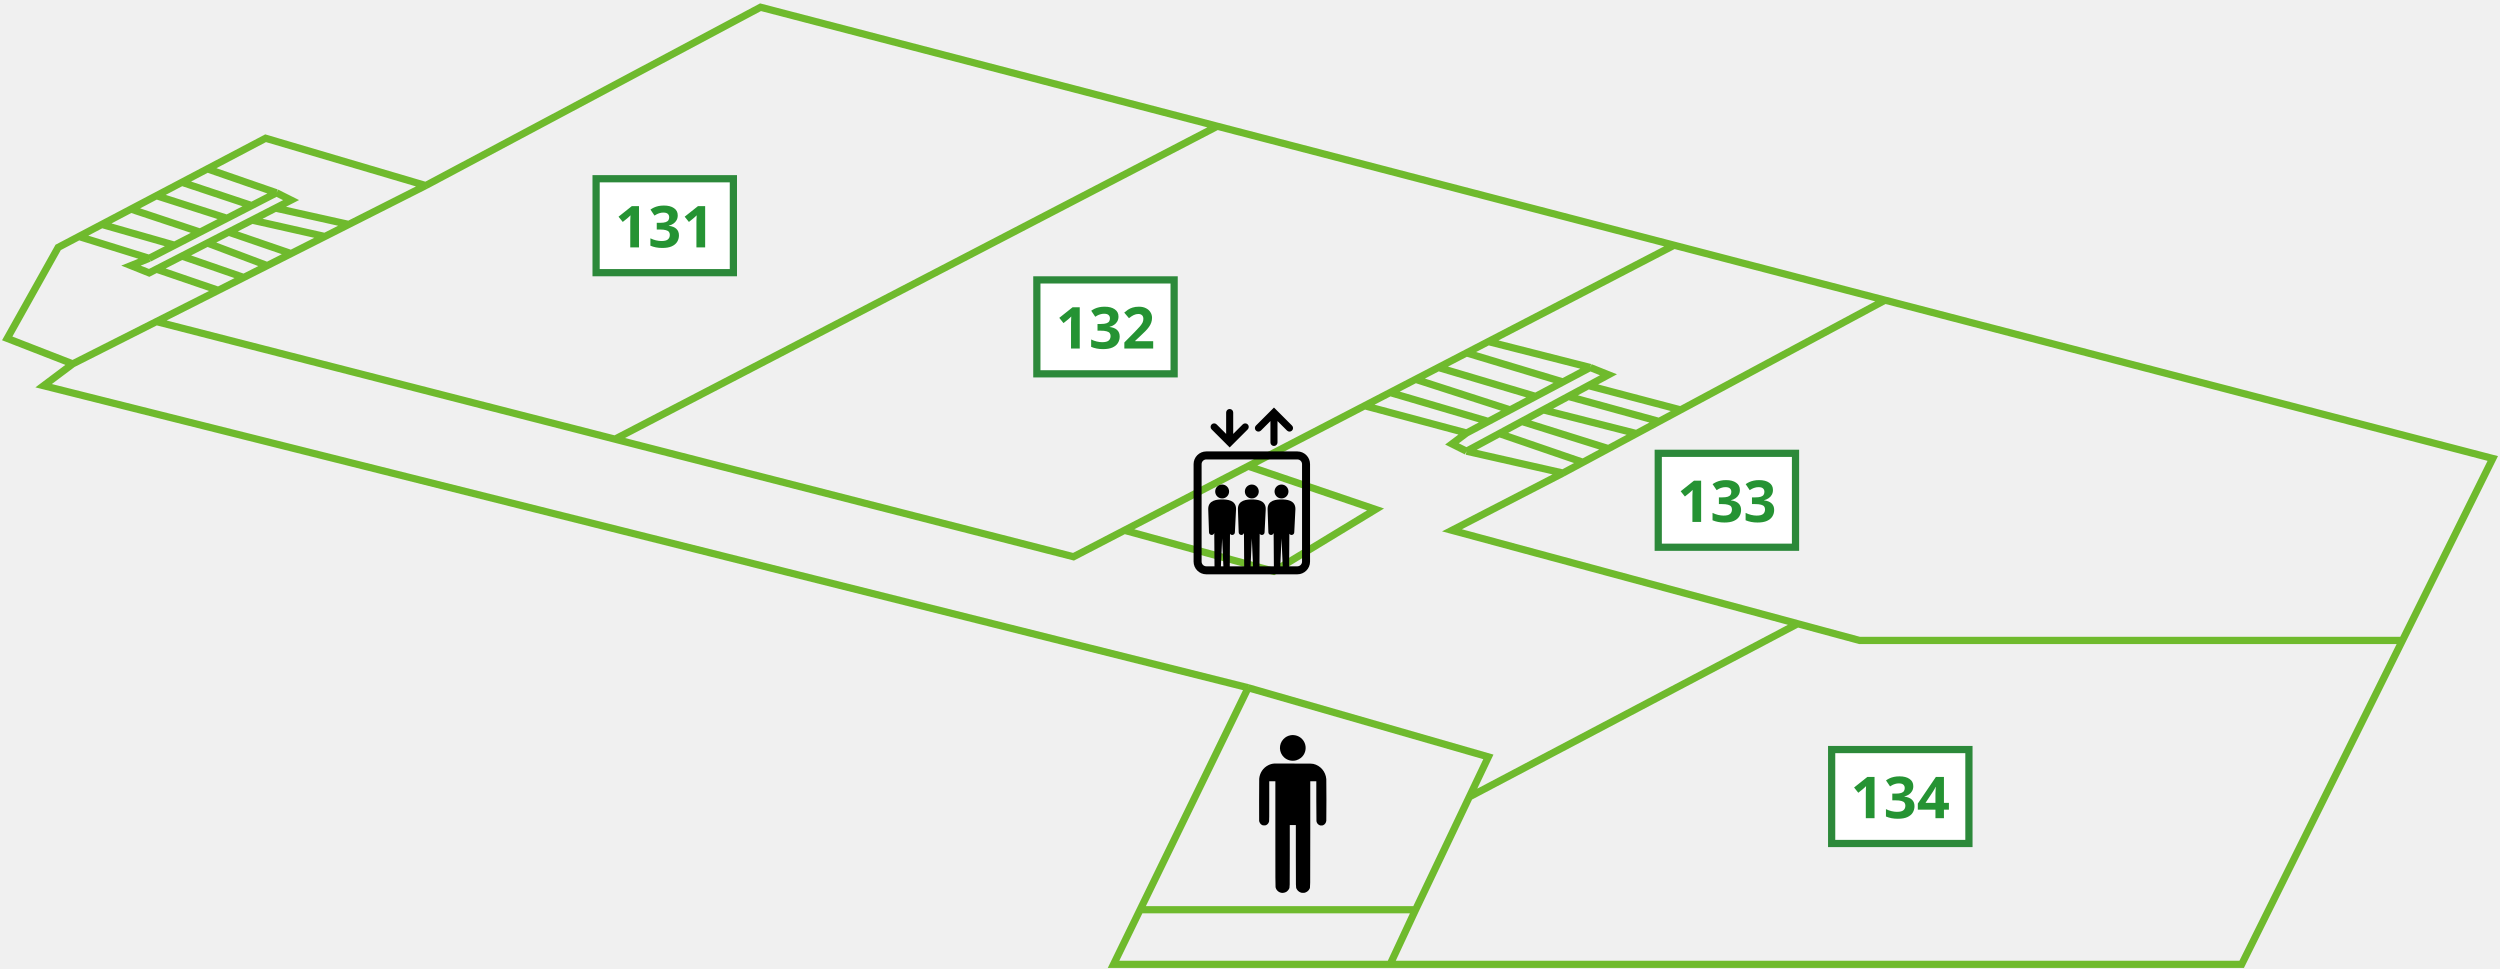
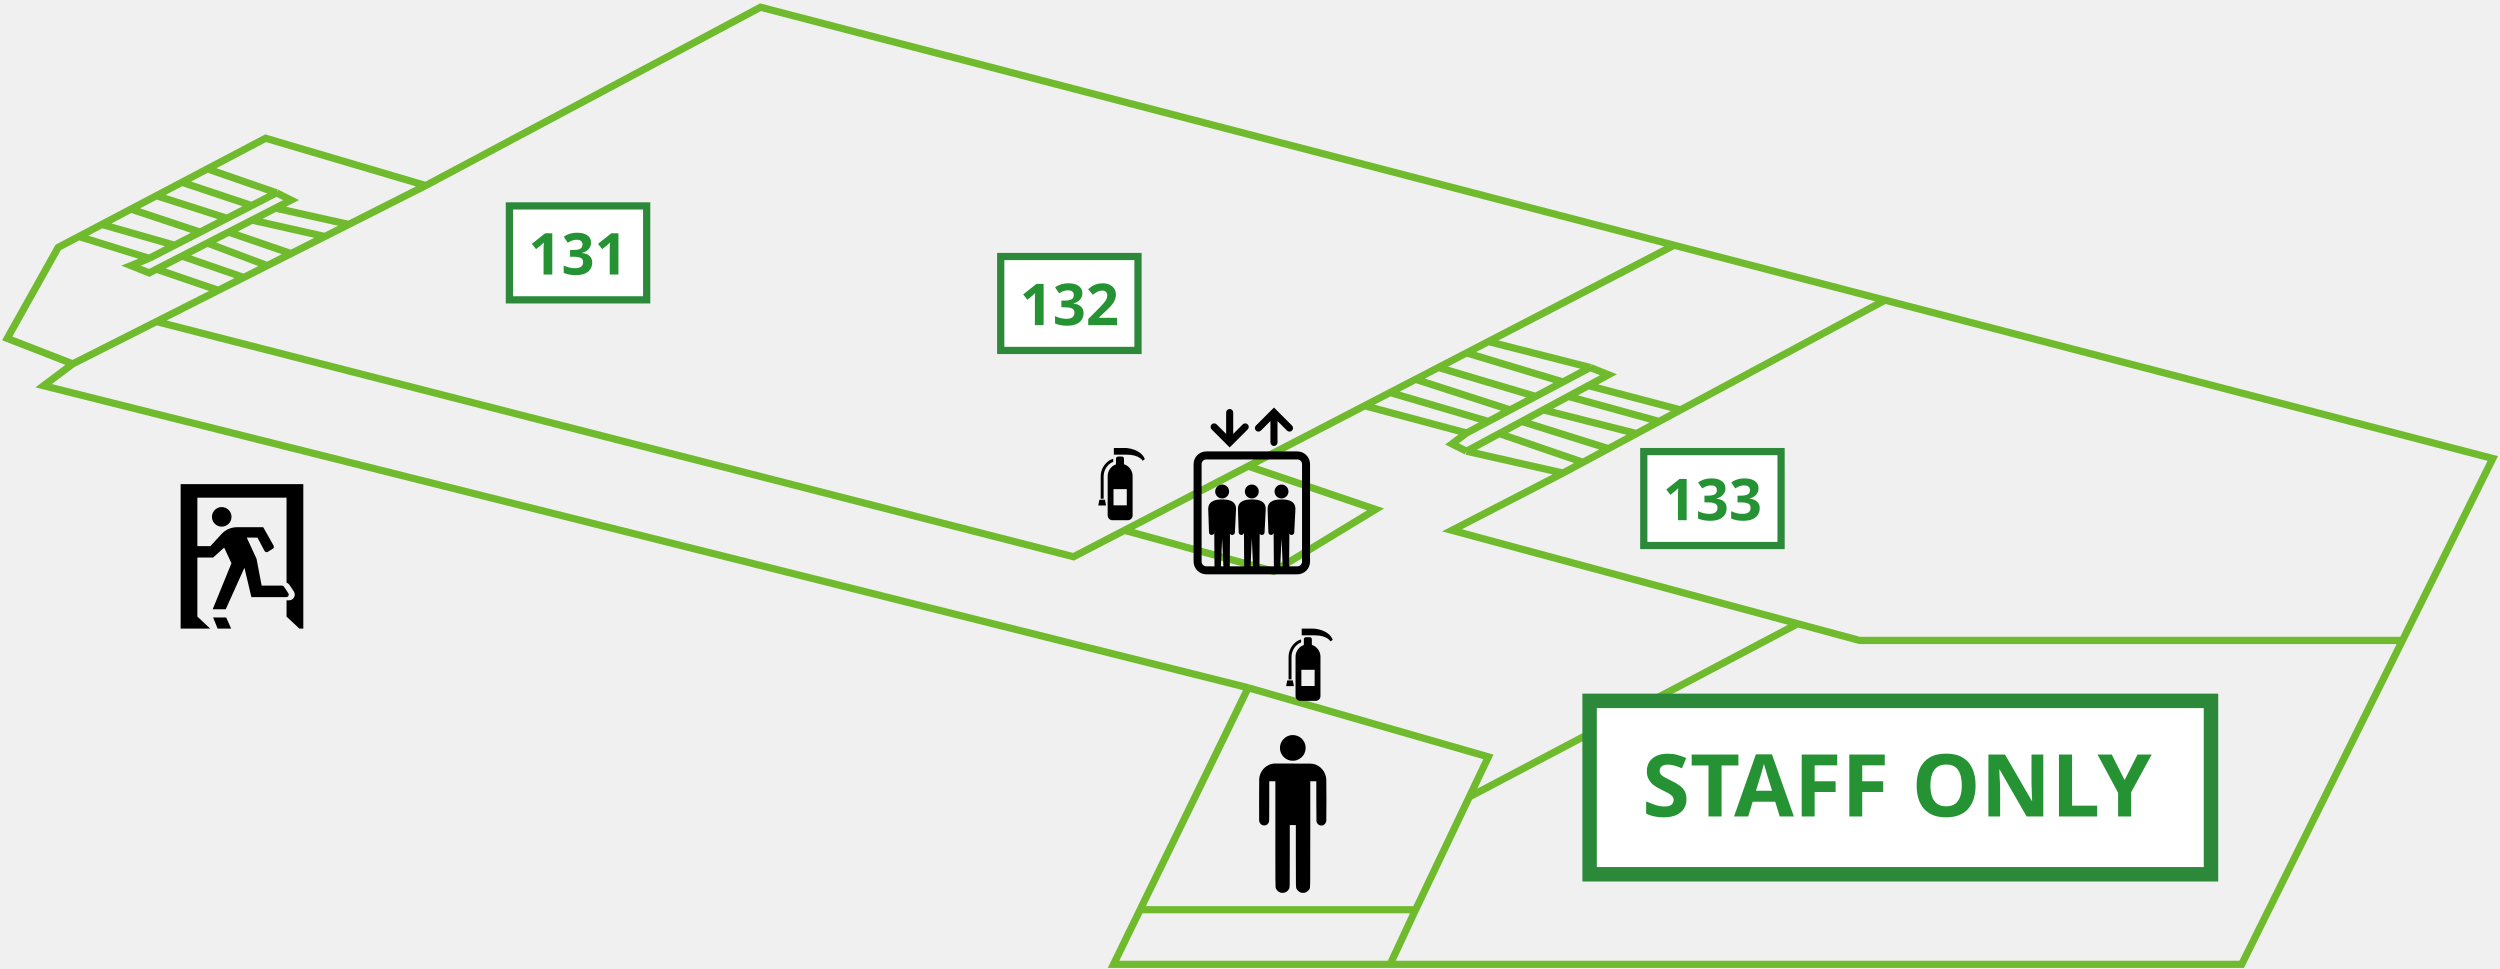
<svg xmlns="http://www.w3.org/2000/svg" width="346" height="134" viewBox="0 0 346 134" fill="none">
-   <path d="M10.066 50.359L6.037 53.381L172.748 95.184M10.066 50.359L1 46.833L8.051 34.242L10.922 32.731M10.066 50.359L21.65 44.507M58.921 25.679L36.76 19.132L28.701 23.373M58.921 25.679L105.258 1L168.48 17.47M58.921 25.679L48.268 31.061M172.748 95.184L157.791 125.908M172.748 95.184L205.99 104.754L203.352 110.294M10.922 32.731L20.643 35.753M10.922 32.731L14.095 31.061M20.643 35.753L18.125 36.76L20.643 37.767L21.65 37.251M20.643 35.753L24.168 33.939M38.271 26.687L40.285 27.694L38.125 28.802M38.271 26.687L34.843 28.45M38.271 26.687L28.701 23.373M14.095 31.061L24.168 33.939M14.095 31.061L18.125 28.94M24.168 33.939L27.694 32.126M18.125 28.94L27.694 32.126M18.125 28.94L21.65 27.084M27.694 32.126L31.416 30.212M21.65 27.084L31.416 30.212M21.65 27.084L25.176 25.229M31.416 30.212L34.843 28.45M25.176 25.229L34.843 28.45M25.176 25.229L28.701 23.373M21.65 37.251L30.212 40.182M21.65 37.251L25.176 35.443M30.212 40.182L33.738 38.401M30.212 40.182L21.65 44.507M25.176 35.443L33.738 38.401M25.176 35.443L28.701 33.635M33.738 38.401L36.986 36.76M28.701 33.635L36.986 36.76M28.701 33.635L31.643 32.126M36.986 36.76L40.285 35.093M31.643 32.126L40.285 35.093M31.643 32.126L33.803 31.018L34.884 30.464M40.285 35.093L44.962 32.731M34.884 30.464L35.964 29.91L38.125 28.802M34.884 30.464L44.962 32.731M44.962 32.731L48.268 31.061M38.125 28.802L48.268 31.061M21.65 44.507L85.111 60.78M231.702 33.939L168.48 17.47M231.702 33.939L205.99 47.275M231.702 33.939L260.889 41.542M85.111 60.78L148.572 77.053L155.624 73.396M85.111 60.78L168.48 17.47M155.624 73.396L176.274 79.067L190.376 70.505L172.748 64.515M155.624 73.396L172.748 64.515M172.748 64.515L188.865 56.156M188.865 56.156L202.968 59.928M188.865 56.156L192.391 54.327M202.968 59.928L200.953 61.439L202.968 62.447M202.968 59.928L205.99 58.328M220.092 50.862L222.611 51.87L219.832 53.366M220.092 50.862L216.315 52.862M220.092 50.862L205.99 47.275M202.968 62.447L216.315 65.469M202.968 62.447L207.501 60.006M192.391 54.327L205.99 58.328M192.391 54.327L195.917 52.499M205.99 58.328L209.012 56.728M195.917 52.499L209.012 56.728M195.917 52.499L199.072 50.862M209.012 56.728L212.537 54.862M199.072 50.862L212.537 54.862M199.072 50.862L202.968 48.842M212.537 54.862L216.315 52.862M202.968 48.842L216.315 52.862M202.968 48.842L205.99 47.275M216.315 65.469L219.085 63.982M216.315 65.469L200.953 73.396L248.801 86.323M260.889 41.542L345 63.454L332.499 88.637M260.889 41.542L232.597 56.728M207.501 60.006L219.085 63.982M207.501 60.006L210.616 58.328M219.085 63.982L222.611 62.089M210.616 58.328L222.611 62.089M210.616 58.328L213.587 56.728M222.611 62.089L226.492 60.006M213.587 56.728L226.492 60.006M213.587 56.728L217.053 54.862M226.492 60.006L229.617 58.328M217.053 54.862L229.617 58.328M217.053 54.862L219.832 53.366M229.617 58.328L232.597 56.728M219.832 53.366L232.597 56.728M332.499 88.637L310.247 133.463H192.391M332.499 88.637H257.363L248.801 86.323M192.391 133.463H154.113L157.791 125.908M192.391 133.463L195.917 125.908M195.917 125.908H157.791M195.917 125.908L203.352 110.294M203.352 110.294L248.801 86.323" stroke="#6FBA2D" />
+   <path d="M10.066 50.359L6.037 53.381L172.748 95.184M10.066 50.359L1 46.833L8.051 34.242L10.922 32.731M10.066 50.359L21.65 44.507M58.921 25.679L36.76 19.132L28.701 23.373M58.921 25.679L105.258 1L168.48 17.47L231.702 33.939M58.921 25.679L48.268 31.061M172.748 95.184L157.791 125.908M172.748 95.184L205.99 104.754L203.352 110.294M10.922 32.731L20.643 35.753M10.922 32.731L14.095 31.061M20.643 35.753L18.125 36.76L20.643 37.767L21.65 37.251M20.643 35.753L24.168 33.939M38.271 26.687L40.285 27.694L38.125 28.802M38.271 26.687L34.843 28.45M38.271 26.687L28.701 23.373M14.095 31.061L24.168 33.939M14.095 31.061L18.125 28.94M24.168 33.939L27.694 32.126M18.125 28.94L27.694 32.126M18.125 28.94L21.65 27.084M27.694 32.126L31.416 30.212M21.65 27.084L31.416 30.212M21.65 27.084L25.176 25.229M31.416 30.212L34.843 28.45M25.176 25.229L34.843 28.45M25.176 25.229L28.701 23.373M21.65 37.251L30.212 40.182M21.65 37.251L25.176 35.443M30.212 40.182L33.738 38.401M30.212 40.182L21.65 44.507M25.176 35.443L33.738 38.401M25.176 35.443L28.701 33.635M33.738 38.401L36.986 36.76M28.701 33.635L36.986 36.76M28.701 33.635L31.643 32.126M36.986 36.76L40.285 35.093M31.643 32.126L40.285 35.093M31.643 32.126L33.803 31.018L34.884 30.464M40.285 35.093L44.962 32.731M34.884 30.464L35.964 29.91L38.125 28.802M34.884 30.464L44.962 32.731M44.962 32.731L48.268 31.061M38.125 28.802L48.268 31.061M21.65 44.507L85.111 60.78L148.572 77.053L155.624 73.396M231.702 33.939L205.99 47.275M231.702 33.939L260.889 41.542M155.624 73.396L176.274 79.067L190.376 70.505L172.748 64.515M155.624 73.396L172.748 64.515M172.748 64.515L188.865 56.156M188.865 56.156L202.968 59.928M188.865 56.156L192.391 54.327M202.968 59.928L200.953 61.439L202.968 62.447M202.968 59.928L205.99 58.328M220.092 50.862L222.611 51.87L219.832 53.366M220.092 50.862L216.315 52.862M220.092 50.862L205.99 47.275M202.968 62.447L216.315 65.469M202.968 62.447L207.501 60.006M192.391 54.327L205.99 58.328M192.391 54.327L195.917 52.499M205.99 58.328L209.012 56.728M195.917 52.499L209.012 56.728M195.917 52.499L199.072 50.862M209.012 56.728L212.537 54.862M199.072 50.862L212.537 54.862M199.072 50.862L202.968 48.842M212.537 54.862L216.315 52.862M202.968 48.842L216.315 52.862M202.968 48.842L205.99 47.275M216.315 65.469L219.085 63.982M216.315 65.469L200.953 73.396L248.801 86.323M260.889 41.542L345 63.454L332.499 88.637M260.889 41.542L232.597 56.728M207.501 60.006L219.085 63.982M207.501 60.006L210.616 58.328M219.085 63.982L222.611 62.089M210.616 58.328L222.611 62.089M210.616 58.328L213.587 56.728M222.611 62.089L226.492 60.006M213.587 56.728L226.492 60.006M213.587 56.728L217.053 54.862M226.492 60.006L229.617 58.328M217.053 54.862L229.617 58.328M217.053 54.862L219.832 53.366M229.617 58.328L232.597 56.728M219.832 53.366L232.597 56.728M332.499 88.637L310.247 133.463H192.391M332.499 88.637H257.363L248.801 86.323M192.391 133.463H154.113L157.791 125.908M192.391 133.463L195.917 125.908M195.917 125.908H157.791M195.917 125.908L203.352 110.294M203.352 110.294L248.801 86.323" stroke="#6FBA2D" />
  <path d="M178.63 101.756C178.229 101.829 177.905 102.003 177.628 102.295C176.956 103.005 176.988 104.134 177.702 104.805C178.151 105.23 178.784 105.387 179.395 105.228C179.581 105.18 179.875 105.028 180.039 104.897C180.595 104.451 180.831 103.707 180.633 103.021C180.471 102.459 180.049 102.017 179.504 101.831C179.224 101.735 178.897 101.708 178.63 101.756Z" fill="black" />
  <path d="M176.356 105.675C176.064 105.695 175.808 105.767 175.533 105.904C174.817 106.262 174.347 106.962 174.274 107.78C174.26 107.923 174.257 108.86 174.26 110.811L174.265 113.637L174.303 113.748C174.373 113.952 174.511 114.111 174.694 114.195C174.764 114.229 174.806 114.234 174.965 114.234C175.137 114.234 175.161 114.231 175.255 114.185C175.448 114.089 175.59 113.903 175.643 113.676C175.66 113.606 175.665 112.986 175.665 110.859V108.131H176.088H176.51V115.398C176.51 121.726 176.513 122.682 176.536 122.786C176.631 123.244 177.042 123.578 177.51 123.58C177.645 123.58 177.852 123.527 177.983 123.457C178.137 123.375 178.316 123.191 178.394 123.034C178.514 122.788 178.507 123.121 178.507 118.428V114.191H178.925H179.344V118.437C179.345 123.114 179.337 122.791 179.455 123.027C179.567 123.256 179.762 123.426 180.023 123.525C180.122 123.563 180.163 123.57 180.342 123.57C180.521 123.57 180.562 123.563 180.661 123.525C180.923 123.426 181.117 123.256 181.228 123.03C181.349 122.785 181.341 123.437 181.341 115.398V108.131H181.759H182.177V110.842C182.177 112.716 182.182 113.585 182.196 113.655C182.24 113.896 182.377 114.086 182.584 114.186C182.705 114.248 182.722 114.251 182.867 114.249C182.983 114.249 183.044 114.239 183.113 114.214C183.355 114.116 183.517 113.896 183.56 113.601C183.582 113.439 183.582 108.089 183.56 107.824C183.468 106.783 182.747 105.943 181.759 105.721C181.65 105.697 181.522 105.685 181.315 105.68C180.795 105.668 176.524 105.663 176.356 105.675Z" fill="black" />
  <path d="M169.144 67.06C168.612 67.06 168.182 67.491 168.182 68.022C168.182 68.554 168.612 68.985 169.144 68.985C169.676 68.985 170.107 68.554 170.107 68.022C170.107 67.491 169.676 67.06 169.144 67.06Z" fill="black" />
  <path d="M173.252 67.06C172.72 67.06 172.289 67.491 172.289 68.022C172.289 68.554 172.72 68.985 173.252 68.985C173.783 68.985 174.214 68.554 174.214 68.022C174.214 67.491 173.783 67.06 173.252 67.06Z" fill="black" />
  <path d="M177.36 67.06C176.828 67.06 176.397 67.491 176.397 68.022C176.397 68.554 176.828 68.985 177.36 68.985C177.892 68.985 178.323 68.554 178.323 68.022C178.323 67.491 177.892 67.06 177.36 67.06Z" fill="black" />
  <path d="M179.554 62.478H166.95C165.982 62.478 165.193 63.266 165.193 64.234V77.729C165.193 78.697 165.982 79.486 166.95 79.486H179.554C180.523 79.486 181.31 78.697 181.31 77.729V64.234C181.311 63.266 180.523 62.478 179.554 62.478ZM168.973 78.377L169.144 74.52L169.315 78.377H168.973ZM173.08 78.377L173.252 74.52L173.423 78.377H173.08ZM177.189 78.377L177.36 74.52L177.532 78.377H177.189ZM180.202 77.729C180.202 78.086 179.911 78.377 179.554 78.377H178.417L178.448 73.873C178.519 73.977 178.636 74.047 178.77 74.041C178.977 74.031 179.136 73.855 179.127 73.649L179.286 70.445C179.286 69.185 178.01 69.123 177.36 69.123C176.711 69.123 175.435 69.185 175.435 70.445L175.542 73.649C175.532 73.855 175.691 74.031 175.898 74.041C176.079 74.049 176.229 73.925 176.272 73.757L176.304 78.377H174.309L174.34 73.873C174.411 73.977 174.527 74.047 174.662 74.041C174.868 74.031 175.028 73.855 175.019 73.649L175.178 70.445C175.178 69.185 173.901 69.123 173.252 69.123C172.603 69.123 171.326 69.185 171.326 70.445L171.433 73.649C171.424 73.855 171.583 74.031 171.79 74.041C171.971 74.049 172.121 73.925 172.164 73.756L172.195 78.377H170.201L170.231 73.873C170.302 73.977 170.419 74.047 170.554 74.041C170.761 74.031 170.92 73.855 170.91 73.648L171.07 70.445C171.07 69.185 169.793 69.123 169.144 69.123C168.495 69.123 167.218 69.185 167.218 70.445L167.325 73.648C167.315 73.855 167.475 74.031 167.681 74.041C167.863 74.049 168.013 73.925 168.055 73.756L168.087 78.377H166.95C166.593 78.377 166.302 78.086 166.302 77.729V64.234C166.302 63.877 166.593 63.587 166.95 63.587H179.554C179.911 63.587 180.202 63.877 180.202 64.234V77.729H180.202Z" fill="black" />
  <path d="M174.511 59.592L175.828 58.275V61.236C175.828 61.506 176.047 61.725 176.317 61.725C176.587 61.725 176.806 61.506 176.806 61.236V58.275L178.123 59.592C178.219 59.688 178.344 59.736 178.469 59.736C178.594 59.736 178.72 59.688 178.815 59.592C179.006 59.401 179.006 59.092 178.815 58.901L176.663 56.749L176.317 56.403L175.971 56.749L173.819 58.901C173.628 59.092 173.628 59.401 173.819 59.592C174.01 59.783 174.32 59.783 174.511 59.592Z" fill="black" />
  <path d="M169.841 61.581C169.841 61.581 169.841 61.581 169.841 61.581L170.187 61.927L170.533 61.581C170.533 61.581 170.533 61.581 170.533 61.581L172.685 59.429C172.876 59.238 172.876 58.928 172.685 58.737C172.494 58.546 172.184 58.546 171.993 58.737L170.676 60.055V57.094C170.676 56.823 170.457 56.605 170.187 56.605C169.917 56.605 169.698 56.823 169.698 57.094V60.055L168.381 58.737C168.19 58.546 167.88 58.546 167.689 58.737C167.498 58.928 167.498 59.238 167.689 59.429L169.841 61.581Z" fill="black" />
-   <rect x="82.5" y="24.738" width="19" height="13" fill="white" stroke="#2C893A" />
-   <path d="M88.437 34.238H87.229V30.934C87.229 30.844 87.229 30.732 87.229 30.598C87.234 30.465 87.24 30.326 87.245 30.182C87.25 30.038 87.255 29.91 87.261 29.798C87.234 29.83 87.175 29.889 87.085 29.974C86.999 30.054 86.919 30.126 86.845 30.19L86.189 30.718L85.605 29.99L87.445 28.526H88.437V34.238ZM93.799 29.806C93.799 30.068 93.743 30.294 93.631 30.486C93.524 30.678 93.378 30.836 93.191 30.958C93.01 31.081 92.802 31.172 92.567 31.23V31.254C93.026 31.308 93.372 31.446 93.607 31.67C93.847 31.894 93.967 32.196 93.967 32.574C93.967 32.905 93.884 33.204 93.719 33.47C93.559 33.732 93.308 33.94 92.967 34.094C92.631 34.244 92.196 34.318 91.663 34.318C91.348 34.318 91.055 34.292 90.783 34.238C90.511 34.185 90.255 34.108 90.015 34.006V32.982C90.26 33.105 90.516 33.198 90.783 33.262C91.055 33.326 91.306 33.358 91.535 33.358C91.967 33.358 92.268 33.284 92.439 33.134C92.615 32.985 92.703 32.774 92.703 32.502C92.703 32.342 92.663 32.209 92.583 32.102C92.503 31.99 92.362 31.908 92.159 31.854C91.962 31.796 91.684 31.766 91.327 31.766H90.895V30.838H91.335C91.687 30.838 91.954 30.806 92.135 30.742C92.322 30.673 92.447 30.582 92.511 30.47C92.58 30.353 92.615 30.22 92.615 30.07C92.615 29.868 92.551 29.71 92.423 29.598C92.3 29.481 92.092 29.422 91.799 29.422C91.618 29.422 91.452 29.446 91.303 29.494C91.154 29.537 91.018 29.59 90.895 29.654C90.778 29.718 90.674 29.78 90.583 29.838L90.023 29.006C90.172 28.9 90.338 28.804 90.519 28.718C90.706 28.633 90.911 28.566 91.135 28.518C91.359 28.47 91.61 28.446 91.887 28.446C92.474 28.446 92.938 28.566 93.279 28.806C93.626 29.041 93.799 29.374 93.799 29.806ZM97.593 34.238H96.385V30.934C96.385 30.844 96.385 30.732 96.385 30.598C96.39 30.465 96.396 30.326 96.401 30.182C96.406 30.038 96.412 29.91 96.417 29.798C96.39 29.83 96.332 29.889 96.241 29.974C96.156 30.054 96.076 30.126 96.001 30.19L95.345 30.718L94.761 29.99L96.601 28.526H97.593V34.238Z" fill="#259333" />
-   <rect x="143.5" y="38.738" width="19" height="13" fill="white" stroke="#2C893A" />
-   <path d="M149.437 48.238H148.229V44.934C148.229 44.844 148.229 44.732 148.229 44.598C148.234 44.465 148.239 44.326 148.245 44.182C148.25 44.038 148.255 43.91 148.261 43.798C148.234 43.83 148.175 43.889 148.085 43.974C147.999 44.054 147.919 44.126 147.845 44.19L147.189 44.718L146.605 43.99L148.445 42.526H149.437V48.238ZM154.799 43.806C154.799 44.068 154.743 44.294 154.631 44.486C154.524 44.678 154.378 44.836 154.191 44.958C154.01 45.081 153.802 45.172 153.567 45.23V45.254C154.026 45.308 154.372 45.446 154.607 45.67C154.847 45.894 154.967 46.196 154.967 46.574C154.967 46.905 154.884 47.204 154.719 47.47C154.559 47.732 154.308 47.94 153.967 48.094C153.631 48.244 153.196 48.318 152.663 48.318C152.348 48.318 152.055 48.292 151.783 48.238C151.511 48.185 151.255 48.108 151.015 48.006V46.982C151.26 47.105 151.516 47.198 151.783 47.262C152.055 47.326 152.306 47.358 152.535 47.358C152.967 47.358 153.268 47.284 153.439 47.134C153.615 46.985 153.703 46.774 153.703 46.502C153.703 46.342 153.663 46.209 153.583 46.102C153.503 45.99 153.362 45.908 153.159 45.854C152.962 45.796 152.684 45.766 152.327 45.766H151.895V44.838H152.335C152.687 44.838 152.954 44.806 153.135 44.742C153.322 44.673 153.447 44.582 153.511 44.47C153.58 44.353 153.615 44.22 153.615 44.07C153.615 43.868 153.551 43.71 153.423 43.598C153.3 43.481 153.092 43.422 152.799 43.422C152.618 43.422 152.452 43.446 152.303 43.494C152.154 43.537 152.018 43.59 151.895 43.654C151.778 43.718 151.674 43.78 151.583 43.838L151.023 43.006C151.172 42.9 151.338 42.804 151.519 42.718C151.706 42.633 151.911 42.566 152.135 42.518C152.359 42.47 152.61 42.446 152.887 42.446C153.474 42.446 153.938 42.566 154.279 42.806C154.626 43.041 154.799 43.374 154.799 43.806ZM159.601 48.238H155.609V47.398L157.041 45.95C157.329 45.652 157.561 45.404 157.737 45.206C157.913 45.004 158.041 44.822 158.121 44.662C158.201 44.497 158.241 44.321 158.241 44.134C158.241 43.905 158.177 43.734 158.049 43.622C157.926 43.51 157.758 43.454 157.545 43.454C157.326 43.454 157.113 43.505 156.905 43.606C156.697 43.708 156.478 43.852 156.249 44.038L155.593 43.262C155.758 43.118 155.932 42.985 156.113 42.862C156.3 42.74 156.513 42.641 156.753 42.566C156.998 42.486 157.292 42.446 157.633 42.446C158.006 42.446 158.326 42.516 158.593 42.654C158.865 42.788 159.073 42.972 159.217 43.206C159.366 43.436 159.441 43.697 159.441 43.99C159.441 44.23 159.404 44.452 159.329 44.654C159.26 44.857 159.156 45.054 159.017 45.246C158.884 45.433 158.718 45.628 158.521 45.83C158.324 46.028 158.1 46.244 157.849 46.478L157.113 47.166V47.222H159.601V48.238Z" fill="#259333" />
-   <rect x="229.5" y="62.738" width="19" height="13" fill="white" stroke="#2C893A" />
-   <path d="M235.437 72.238H234.229V68.934C234.229 68.844 234.229 68.732 234.229 68.598C234.234 68.465 234.239 68.326 234.245 68.182C234.25 68.038 234.255 67.91 234.261 67.798C234.234 67.83 234.175 67.889 234.085 67.974C233.999 68.054 233.919 68.126 233.845 68.19L233.189 68.718L232.605 67.99L234.445 66.526H235.437V72.238ZM240.799 67.806C240.799 68.068 240.743 68.294 240.631 68.486C240.524 68.678 240.378 68.836 240.191 68.958C240.01 69.081 239.802 69.172 239.567 69.23V69.254C240.026 69.308 240.372 69.446 240.607 69.67C240.847 69.894 240.967 70.196 240.967 70.574C240.967 70.905 240.884 71.204 240.719 71.47C240.559 71.732 240.308 71.94 239.967 72.094C239.631 72.244 239.196 72.318 238.663 72.318C238.348 72.318 238.055 72.292 237.783 72.238C237.511 72.185 237.255 72.108 237.015 72.006V70.982C237.26 71.105 237.516 71.198 237.783 71.262C238.055 71.326 238.306 71.358 238.535 71.358C238.967 71.358 239.268 71.284 239.439 71.134C239.615 70.985 239.703 70.774 239.703 70.502C239.703 70.342 239.663 70.209 239.583 70.102C239.503 69.99 239.362 69.908 239.159 69.854C238.962 69.796 238.684 69.766 238.327 69.766H237.895V68.838H238.335C238.687 68.838 238.954 68.806 239.135 68.742C239.322 68.673 239.447 68.582 239.511 68.47C239.58 68.353 239.615 68.22 239.615 68.07C239.615 67.868 239.551 67.71 239.423 67.598C239.3 67.481 239.092 67.422 238.799 67.422C238.618 67.422 238.452 67.446 238.303 67.494C238.154 67.537 238.018 67.59 237.895 67.654C237.778 67.718 237.674 67.78 237.583 67.838L237.023 67.006C237.172 66.9 237.338 66.804 237.519 66.718C237.706 66.633 237.911 66.566 238.135 66.518C238.359 66.47 238.61 66.446 238.887 66.446C239.474 66.446 239.938 66.566 240.279 66.806C240.626 67.041 240.799 67.374 240.799 67.806ZM245.377 67.806C245.377 68.068 245.321 68.294 245.209 68.486C245.102 68.678 244.956 68.836 244.769 68.958C244.588 69.081 244.38 69.172 244.145 69.23V69.254C244.604 69.308 244.95 69.446 245.185 69.67C245.425 69.894 245.545 70.196 245.545 70.574C245.545 70.905 245.462 71.204 245.297 71.47C245.137 71.732 244.886 71.94 244.545 72.094C244.209 72.244 243.774 72.318 243.241 72.318C242.926 72.318 242.633 72.292 242.361 72.238C242.089 72.185 241.833 72.108 241.593 72.006V70.982C241.838 71.105 242.094 71.198 242.361 71.262C242.633 71.326 242.884 71.358 243.113 71.358C243.545 71.358 243.846 71.284 244.017 71.134C244.193 70.985 244.281 70.774 244.281 70.502C244.281 70.342 244.241 70.209 244.161 70.102C244.081 69.99 243.94 69.908 243.737 69.854C243.54 69.796 243.262 69.766 242.905 69.766H242.473V68.838H242.913C243.265 68.838 243.532 68.806 243.713 68.742C243.9 68.673 244.025 68.582 244.089 68.47C244.158 68.353 244.193 68.22 244.193 68.07C244.193 67.868 244.129 67.71 244.001 67.598C243.878 67.481 243.67 67.422 243.377 67.422C243.196 67.422 243.03 67.446 242.881 67.494C242.732 67.537 242.596 67.59 242.473 67.654C242.356 67.718 242.252 67.78 242.161 67.838L241.601 67.006C241.75 66.9 241.916 66.804 242.097 66.718C242.284 66.633 242.489 66.566 242.713 66.518C242.937 66.47 243.188 66.446 243.465 66.446C244.052 66.446 244.516 66.566 244.857 66.806C245.204 67.041 245.377 67.374 245.377 67.806Z" fill="#259333" />
-   <rect x="253.5" y="103.738" width="19" height="13" fill="white" stroke="#2C893A" />
-   <path d="M259.437 113.238H258.229V109.934C258.229 109.844 258.229 109.732 258.229 109.598C258.234 109.465 258.239 109.326 258.245 109.182C258.25 109.038 258.255 108.91 258.261 108.798C258.234 108.83 258.175 108.889 258.085 108.974C257.999 109.054 257.919 109.126 257.845 109.19L257.189 109.718L256.605 108.99L258.445 107.526H259.437V113.238ZM264.799 108.806C264.799 109.068 264.743 109.294 264.631 109.486C264.524 109.678 264.378 109.836 264.191 109.958C264.01 110.081 263.802 110.172 263.567 110.23V110.254C264.026 110.308 264.372 110.446 264.607 110.67C264.847 110.894 264.967 111.196 264.967 111.574C264.967 111.905 264.884 112.204 264.719 112.47C264.559 112.732 264.308 112.94 263.967 113.094C263.631 113.244 263.196 113.318 262.663 113.318C262.348 113.318 262.055 113.292 261.783 113.238C261.511 113.185 261.255 113.108 261.015 113.006V111.982C261.26 112.105 261.516 112.198 261.783 112.262C262.055 112.326 262.306 112.358 262.535 112.358C262.967 112.358 263.268 112.284 263.439 112.134C263.615 111.985 263.703 111.774 263.703 111.502C263.703 111.342 263.663 111.209 263.583 111.102C263.503 110.99 263.362 110.908 263.159 110.854C262.962 110.796 262.684 110.766 262.327 110.766H261.895V109.838H262.335C262.687 109.838 262.954 109.806 263.135 109.742C263.322 109.673 263.447 109.582 263.511 109.47C263.58 109.353 263.615 109.22 263.615 109.07C263.615 108.868 263.551 108.71 263.423 108.598C263.3 108.481 263.092 108.422 262.799 108.422C262.618 108.422 262.452 108.446 262.303 108.494C262.154 108.537 262.018 108.59 261.895 108.654C261.778 108.718 261.674 108.78 261.583 108.838L261.023 108.006C261.172 107.9 261.338 107.804 261.519 107.718C261.706 107.633 261.911 107.566 262.135 107.518C262.359 107.47 262.61 107.446 262.887 107.446C263.474 107.446 263.938 107.566 264.279 107.806C264.626 108.041 264.799 108.374 264.799 108.806ZM269.729 112.054H269.041V113.238H267.865V112.054H265.425V111.214L267.929 107.526H269.041V111.118H269.729V112.054ZM267.865 110.15C267.865 110.06 267.865 109.953 267.865 109.83C267.87 109.702 267.876 109.577 267.881 109.454C267.886 109.326 267.892 109.214 267.897 109.118C267.902 109.017 267.908 108.948 267.913 108.91H267.881C267.833 109.017 267.782 109.121 267.729 109.222C267.676 109.324 267.612 109.428 267.537 109.534L266.489 111.118H267.865V110.15Z" fill="#259333" />
+   <rect x="70.5" y="28.5" width="19" height="13" fill="white" stroke="#2C893A" />
+   <path d="M76.437 38H75.229V34.696C75.229 34.605 75.229 34.493 75.229 34.36C75.234 34.227 75.24 34.088 75.245 33.944C75.25 33.8 75.255 33.672 75.261 33.56C75.234 33.592 75.175 33.651 75.085 33.736C74.999 33.816 74.919 33.888 74.845 33.952L74.189 34.48L73.605 33.752L75.445 32.288H76.437V38ZM81.799 33.568C81.799 33.829 81.743 34.056 81.631 34.248C81.524 34.44 81.378 34.597 81.191 34.72C81.01 34.843 80.802 34.933 80.567 34.992V35.016C81.026 35.069 81.372 35.208 81.607 35.432C81.847 35.656 81.967 35.957 81.967 36.336C81.967 36.667 81.884 36.965 81.719 37.232C81.559 37.493 81.308 37.701 80.967 37.856C80.631 38.005 80.196 38.08 79.663 38.08C79.348 38.08 79.055 38.053 78.783 38C78.511 37.947 78.255 37.869 78.015 37.768V36.744C78.26 36.867 78.516 36.96 78.783 37.024C79.055 37.088 79.306 37.12 79.535 37.12C79.967 37.12 80.268 37.045 80.439 36.896C80.615 36.747 80.703 36.536 80.703 36.264C80.703 36.104 80.663 35.971 80.583 35.864C80.503 35.752 80.362 35.669 80.159 35.616C79.962 35.557 79.684 35.528 79.327 35.528H78.895V34.6H79.335C79.687 34.6 79.954 34.568 80.135 34.504C80.322 34.435 80.447 34.344 80.511 34.232C80.58 34.115 80.615 33.981 80.615 33.832C80.615 33.629 80.551 33.472 80.423 33.36C80.3 33.243 80.092 33.184 79.799 33.184C79.618 33.184 79.452 33.208 79.303 33.256C79.154 33.299 79.018 33.352 78.895 33.416C78.778 33.48 78.674 33.541 78.583 33.6L78.023 32.768C78.172 32.661 78.338 32.565 78.519 32.48C78.706 32.395 78.911 32.328 79.135 32.28C79.359 32.232 79.61 32.208 79.887 32.208C80.474 32.208 80.938 32.328 81.279 32.568C81.626 32.803 81.799 33.136 81.799 33.568ZM85.593 38H84.385V34.696C84.385 34.605 84.385 34.493 84.385 34.36C84.39 34.227 84.396 34.088 84.401 33.944C84.406 33.8 84.412 33.672 84.417 33.56C84.39 33.592 84.332 33.651 84.241 33.736C84.156 33.816 84.076 33.888 84.001 33.952L83.345 34.48L82.761 33.752L84.601 32.288H85.593V38Z" fill="#259333" />
+   <rect x="138.5" y="35.5" width="19" height="13" fill="white" stroke="#2C893A" />
+   <path d="M144.437 45H143.229V41.696C143.229 41.605 143.229 41.493 143.229 41.36C143.234 41.227 143.239 41.088 143.245 40.944C143.25 40.8 143.255 40.672 143.261 40.56C143.234 40.592 143.175 40.651 143.085 40.736C142.999 40.816 142.919 40.888 142.845 40.952L142.189 41.48L141.605 40.752L143.445 39.288H144.437V45ZM149.799 40.568C149.799 40.829 149.743 41.056 149.631 41.248C149.524 41.44 149.378 41.597 149.191 41.72C149.01 41.843 148.802 41.933 148.567 41.992V42.016C149.026 42.069 149.372 42.208 149.607 42.432C149.847 42.656 149.967 42.957 149.967 43.336C149.967 43.667 149.884 43.965 149.719 44.232C149.559 44.493 149.308 44.701 148.967 44.856C148.631 45.005 148.196 45.08 147.663 45.08C147.348 45.08 147.055 45.053 146.783 45C146.511 44.947 146.255 44.869 146.015 44.768V43.744C146.26 43.867 146.516 43.96 146.783 44.024C147.055 44.088 147.306 44.12 147.535 44.12C147.967 44.12 148.268 44.045 148.439 43.896C148.615 43.747 148.703 43.536 148.703 43.264C148.703 43.104 148.663 42.971 148.583 42.864C148.503 42.752 148.362 42.669 148.159 42.616C147.962 42.557 147.684 42.528 147.327 42.528H146.895V41.6H147.335C147.687 41.6 147.954 41.568 148.135 41.504C148.322 41.435 148.447 41.344 148.511 41.232C148.58 41.115 148.615 40.981 148.615 40.832C148.615 40.629 148.551 40.472 148.423 40.36C148.3 40.243 148.092 40.184 147.799 40.184C147.618 40.184 147.452 40.208 147.303 40.256C147.154 40.299 147.018 40.352 146.895 40.416C146.778 40.48 146.674 40.541 146.583 40.6L146.023 39.768C146.172 39.661 146.338 39.565 146.519 39.48C146.706 39.395 146.911 39.328 147.135 39.28C147.359 39.232 147.61 39.208 147.887 39.208C148.474 39.208 148.938 39.328 149.279 39.568C149.626 39.803 149.799 40.136 149.799 40.568ZM154.601 45H150.609V44.16L152.041 42.712C152.329 42.413 152.561 42.165 152.737 41.968C152.913 41.765 153.041 41.584 153.121 41.424C153.201 41.259 153.241 41.083 153.241 40.896C153.241 40.667 153.177 40.496 153.049 40.384C152.926 40.272 152.758 40.216 152.545 40.216C152.326 40.216 152.113 40.267 151.905 40.368C151.697 40.469 151.478 40.613 151.249 40.8L150.593 40.024C150.758 39.88 150.932 39.747 151.113 39.624C151.3 39.501 151.513 39.403 151.753 39.328C151.998 39.248 152.292 39.208 152.633 39.208C153.006 39.208 153.326 39.277 153.593 39.416C153.865 39.549 154.073 39.733 154.217 39.968C154.366 40.197 154.441 40.459 154.441 40.752C154.441 40.992 154.404 41.213 154.329 41.416C154.26 41.619 154.156 41.816 154.017 42.008C153.884 42.195 153.718 42.389 153.521 42.592C153.324 42.789 153.1 43.005 152.849 43.24L152.113 43.928V43.984H154.601V45Z" fill="#259333" />
+   <rect x="227.5" y="62.5" width="19" height="13" fill="white" stroke="#2C893A" />
+   <path d="M233.437 72H232.229V68.696C232.229 68.605 232.229 68.493 232.229 68.36C232.234 68.227 232.239 68.088 232.245 67.944C232.25 67.8 232.255 67.672 232.261 67.56C232.234 67.592 232.175 67.651 232.085 67.736C231.999 67.816 231.919 67.888 231.845 67.952L231.189 68.48L230.605 67.752L232.445 66.288H233.437V72ZM238.799 67.568C238.799 67.829 238.743 68.056 238.631 68.248C238.524 68.44 238.378 68.597 238.191 68.72C238.01 68.843 237.802 68.933 237.567 68.992V69.016C238.026 69.069 238.372 69.208 238.607 69.432C238.847 69.656 238.967 69.957 238.967 70.336C238.967 70.667 238.884 70.965 238.719 71.232C238.559 71.493 238.308 71.701 237.967 71.856C237.631 72.005 237.196 72.08 236.663 72.08C236.348 72.08 236.055 72.053 235.783 72C235.511 71.947 235.255 71.869 235.015 71.768V70.744C235.26 70.867 235.516 70.96 235.783 71.024C236.055 71.088 236.306 71.12 236.535 71.12C236.967 71.12 237.268 71.045 237.439 70.896C237.615 70.747 237.703 70.536 237.703 70.264C237.703 70.104 237.663 69.971 237.583 69.864C237.503 69.752 237.362 69.669 237.159 69.616C236.962 69.557 236.684 69.528 236.327 69.528H235.895V68.6H236.335C236.687 68.6 236.954 68.568 237.135 68.504C237.322 68.435 237.447 68.344 237.511 68.232C237.58 68.115 237.615 67.981 237.615 67.832C237.615 67.629 237.551 67.472 237.423 67.36C237.3 67.243 237.092 67.184 236.799 67.184C236.618 67.184 236.452 67.208 236.303 67.256C236.154 67.299 236.018 67.352 235.895 67.416C235.778 67.48 235.674 67.541 235.583 67.6L235.023 66.768C235.172 66.661 235.338 66.565 235.519 66.48C235.706 66.395 235.911 66.328 236.135 66.28C236.359 66.232 236.61 66.208 236.887 66.208C237.474 66.208 237.938 66.328 238.279 66.568C238.626 66.803 238.799 67.136 238.799 67.568ZM243.377 67.568C243.377 67.829 243.321 68.056 243.209 68.248C243.102 68.44 242.956 68.597 242.769 68.72C242.588 68.843 242.38 68.933 242.145 68.992V69.016C242.604 69.069 242.95 69.208 243.185 69.432C243.425 69.656 243.545 69.957 243.545 70.336C243.545 70.667 243.462 70.965 243.297 71.232C243.137 71.493 242.886 71.701 242.545 71.856C242.209 72.005 241.774 72.08 241.241 72.08C240.926 72.08 240.633 72.053 240.361 72C240.089 71.947 239.833 71.869 239.593 71.768V70.744C239.838 70.867 240.094 70.96 240.361 71.024C240.633 71.088 240.884 71.12 241.113 71.12C241.545 71.12 241.846 71.045 242.017 70.896C242.193 70.747 242.281 70.536 242.281 70.264C242.281 70.104 242.241 69.971 242.161 69.864C242.081 69.752 241.94 69.669 241.737 69.616C241.54 69.557 241.262 69.528 240.905 69.528H240.473V68.6H240.913C241.265 68.6 241.532 68.568 241.713 68.504C241.9 68.435 242.025 68.344 242.089 68.232C242.158 68.115 242.193 67.981 242.193 67.832C242.193 67.629 242.129 67.472 242.001 67.36C241.878 67.243 241.67 67.184 241.377 67.184C241.196 67.184 241.03 67.208 240.881 67.256C240.732 67.299 240.596 67.352 240.473 67.416C240.356 67.48 240.252 67.541 240.161 67.6L239.601 66.768C239.75 66.661 239.916 66.565 240.097 66.48C240.284 66.395 240.489 66.328 240.713 66.28C240.937 66.232 241.188 66.208 241.465 66.208C242.052 66.208 242.516 66.328 242.857 66.568C243.204 66.803 243.377 67.136 243.377 67.568Z" fill="#259333" />
+   <rect x="220" y="97" width="86" height="24" fill="white" stroke="#2C893A" stroke-width="2" />
+   <path d="M233.409 110.624C233.409 111.128 233.285 111.568 233.037 111.944C232.789 112.32 232.429 112.612 231.957 112.82C231.493 113.02 230.925 113.12 230.253 113.12C229.957 113.12 229.665 113.1 229.377 113.06C229.097 113.02 228.825 112.964 228.561 112.892C228.305 112.812 228.061 112.716 227.829 112.604V110.912C228.237 111.088 228.657 111.252 229.089 111.404C229.529 111.548 229.965 111.62 230.397 111.62C230.693 111.62 230.929 111.58 231.105 111.5C231.289 111.42 231.421 111.312 231.501 111.176C231.589 111.04 231.633 110.884 231.633 110.708C231.633 110.492 231.557 110.308 231.405 110.156C231.261 110.004 231.065 109.864 230.817 109.736C230.569 109.6 230.285 109.456 229.965 109.304C229.765 109.208 229.549 109.096 229.317 108.968C229.085 108.832 228.861 108.668 228.645 108.476C228.437 108.276 228.265 108.036 228.129 107.756C227.993 107.476 227.925 107.14 227.925 106.748C227.925 106.236 228.041 105.8 228.273 105.44C228.513 105.072 228.849 104.792 229.281 104.6C229.721 104.408 230.237 104.312 230.829 104.312C231.277 104.312 231.701 104.364 232.101 104.468C232.509 104.572 232.933 104.72 233.373 104.912L232.785 106.328C232.393 106.168 232.041 106.044 231.729 105.956C231.417 105.868 231.097 105.824 230.769 105.824C230.545 105.824 230.353 105.86 230.193 105.932C230.033 106.004 229.909 106.104 229.821 106.232C229.741 106.36 229.701 106.512 229.701 106.688C229.701 106.888 229.761 107.06 229.881 107.204C230.001 107.34 230.181 107.472 230.421 107.6C230.661 107.728 230.961 107.88 231.321 108.056C231.761 108.264 232.133 108.48 232.437 108.704C232.749 108.928 232.989 109.192 233.157 109.496C233.325 109.8 233.409 110.176 233.409 110.624ZM238.267 113H236.455V105.944H234.127V104.432H240.595V105.944H238.267V113ZM246.316 113L245.692 110.96H242.572L241.948 113H239.992L243.016 104.396H245.236L248.272 113H246.316ZM244.636 107.444C244.596 107.308 244.544 107.136 244.48 106.928C244.416 106.72 244.352 106.508 244.288 106.292C244.224 106.076 244.172 105.888 244.132 105.728C244.092 105.888 244.036 106.088 243.964 106.328C243.9 106.56 243.836 106.784 243.772 107C243.716 107.208 243.672 107.356 243.64 107.444L243.028 109.436H245.26L244.636 107.444ZM251.145 113H249.357V104.432H254.265V105.92H251.145V108.128H254.049V109.616H251.145V113ZM257.731 113H255.943V104.432H260.851V105.92H257.731V108.128H260.635V109.616H257.731V113ZM273.422 108.704C273.422 109.368 273.338 109.972 273.17 110.516C273.01 111.052 272.762 111.516 272.426 111.908C272.098 112.3 271.674 112.6 271.154 112.808C270.642 113.016 270.038 113.12 269.342 113.12C268.646 113.12 268.038 113.016 267.518 112.808C267.006 112.592 266.582 112.292 266.246 111.908C265.918 111.516 265.67 111.048 265.502 110.504C265.342 109.96 265.262 109.356 265.262 108.692C265.262 107.804 265.406 107.032 265.694 106.376C265.99 105.72 266.438 105.212 267.038 104.852C267.646 104.484 268.418 104.3 269.354 104.3C270.282 104.3 271.046 104.484 271.646 104.852C272.246 105.212 272.69 105.724 272.978 106.388C273.274 107.044 273.422 107.816 273.422 108.704ZM267.17 108.704C267.17 109.304 267.246 109.82 267.398 110.252C267.55 110.684 267.786 111.016 268.106 111.248C268.426 111.48 268.838 111.596 269.342 111.596C269.862 111.596 270.278 111.48 270.59 111.248C270.91 111.016 271.142 110.684 271.286 110.252C271.438 109.82 271.514 109.304 271.514 108.704C271.514 107.8 271.346 107.092 271.01 106.58C270.674 106.068 270.122 105.812 269.354 105.812C268.842 105.812 268.426 105.928 268.106 106.16C267.786 106.392 267.55 106.724 267.398 107.156C267.246 107.588 267.17 108.104 267.17 108.704ZM282.793 113H280.489L276.757 106.52H276.709C276.717 106.72 276.725 106.924 276.733 107.132C276.741 107.332 276.749 107.536 276.757 107.744C276.773 107.944 276.785 108.148 276.793 108.356C276.801 108.556 276.809 108.76 276.817 108.968V113H275.197V104.432H277.489L281.209 110.852H281.245C281.237 110.652 281.229 110.456 281.221 110.264C281.213 110.064 281.205 109.868 281.197 109.676C281.197 109.476 281.193 109.28 281.185 109.088C281.177 108.888 281.169 108.688 281.161 108.488V104.432H282.793V113ZM284.959 113V104.432H286.771V111.5H290.251V113H284.959ZM294.045 107.96L295.833 104.432H297.789L294.945 109.664V113H293.145V109.724L290.301 104.432H292.269L294.045 107.96Z" fill="#259333" />
+   <path d="M181.75 87C181.44 87 180.157 87 180.157 87V87.929C180.157 87.929 181.042 87.929 181.971 87.929C183.697 87.929 184.14 88.77 184.14 88.77C184.14 88.77 184.14 88.77 184.449 88.549C183.918 87.177 182.06 87 181.75 87Z" fill="black" />
+   <path d="M178.157 94.167L178 94.958H179.08L178.923 94.167H178.157Z" fill="black" />
+   <path d="M181.559 89.251V88.475C181.559 88.317 181.431 88.189 181.272 88.189H180.739C180.58 88.189 180.453 88.317 180.453 88.475V89.267C179.782 89.503 179.302 90.142 179.302 90.894V96.336C179.302 96.703 179.599 97 179.966 97H182.09C182.456 97 182.753 96.703 182.753 96.336V90.894C182.753 90.126 182.252 89.475 181.559 89.251ZM181.946 94.942H180.109V92.698H181.946V94.942Z" fill="black" />
+   <path d="M178.745 90.925C178.745 90.169 179.132 89.476 179.746 89.074L179.748 89.073L179.748 89.073C179.751 89.07 179.875 88.992 180.071 88.926V88.5C179.747 88.587 179.542 88.72 179.522 88.733C179.522 88.733 179.522 88.733 179.522 88.733C179.522 88.733 179.52 88.734 179.52 88.735L179.52 88.735C178.794 89.212 178.337 90.03 178.337 90.925V94.027H178.745V90.925ZM179.751 89.071L179.749 89.073L179.749 89.073L179.751 89.071Z" fill="black" />
+   <path d="M29.33 71.534C29.33 72.282 29.94 72.889 30.685 72.889C31.434 72.889 32.041 72.282 32.041 71.534C32.041 70.788 31.434 70.178 30.685 70.178C29.94 70.178 29.33 70.788 29.33 71.534Z" fill="black" />
+   <path d="M30 85.46L29.502 85.457L29.503 85.46H29.496L30.119 86.995H31.99L31.302 85.46H30Z" fill="black" />
+   <path d="M25.059 67H25.007H25V86.927V86.988V86.995H27.357L29.082 87L29.076 86.995H29.086L27.318 85.338V77.158H29.503L30.682 76.095L31.025 75.788L32.031 77.955L30.15 82.573L29.439 84.311H29.442L29.439 84.318H31.245L32.687 81.11L33.829 78.583L34.792 82.641H39.611C39.889 82.641 40.055 82.336 39.902 82.106L39.306 81.204C39.292 81.187 39.279 81.174 39.265 81.157C39.201 81.089 39.113 81.048 39.018 81.048H36.212L35.504 77.331L34.546 75.261L34.152 74.404H35.633L36.605 76.24C36.666 76.355 36.785 76.416 36.9 76.416C36.961 76.416 37.022 76.399 37.076 76.366L37.75 75.949C37.9 75.854 37.95 75.657 37.862 75.505L36.429 72.964H32.81C31.99 72.964 31.211 73.306 30.659 73.909L29.117 75.586H27.318V68.877H39.627H39.658V80.648C39.824 80.703 39.97 80.811 40.068 80.96L40.665 81.858C40.824 82.102 40.841 82.41 40.702 82.668C40.563 82.925 40.299 83.085 40.007 83.085H39.658V85.338L41.43 86.995H41.979V67H25.059Z" fill="black" />
+   <path d="M155.75 62C155.44 62 154.157 62 154.157 62V62.929C154.157 62.929 155.042 62.929 155.971 62.929C157.697 62.929 158.14 63.77 158.14 63.77C158.14 63.77 158.14 63.77 158.449 63.549C157.918 62.177 156.06 62 155.75 62Z" fill="black" />
+   <path d="M152.157 69.167L152 69.958H153.08L152.923 69.167H152.157Z" fill="black" />
+   <path d="M155.559 64.251V63.475C155.559 63.317 155.431 63.189 155.272 63.189H154.739C154.58 63.189 154.453 63.317 154.453 63.475V64.267C153.782 64.503 153.302 65.142 153.302 65.894V71.336C153.302 71.703 153.599 72 153.966 72H156.09C156.456 72 156.753 71.703 156.753 71.336V65.894C156.753 65.126 156.252 64.475 155.559 64.251ZM155.946 69.942H154.109V67.698H155.946V69.942Z" fill="black" />
+   <path d="M152.745 65.925C152.745 65.169 153.132 64.476 153.746 64.074L153.748 64.073L153.748 64.073C153.751 64.07 153.875 63.992 154.071 63.926V63.5C153.747 63.587 153.542 63.72 153.522 63.733C153.522 63.733 153.522 63.733 153.522 63.733C153.522 63.733 153.52 63.734 153.52 63.735L153.52 63.735C152.794 64.212 152.337 65.03 152.337 65.925V69.027H152.745V65.925ZM153.751 64.071L153.749 64.073L153.749 64.073L153.751 64.071Z" fill="black" />
</svg>
